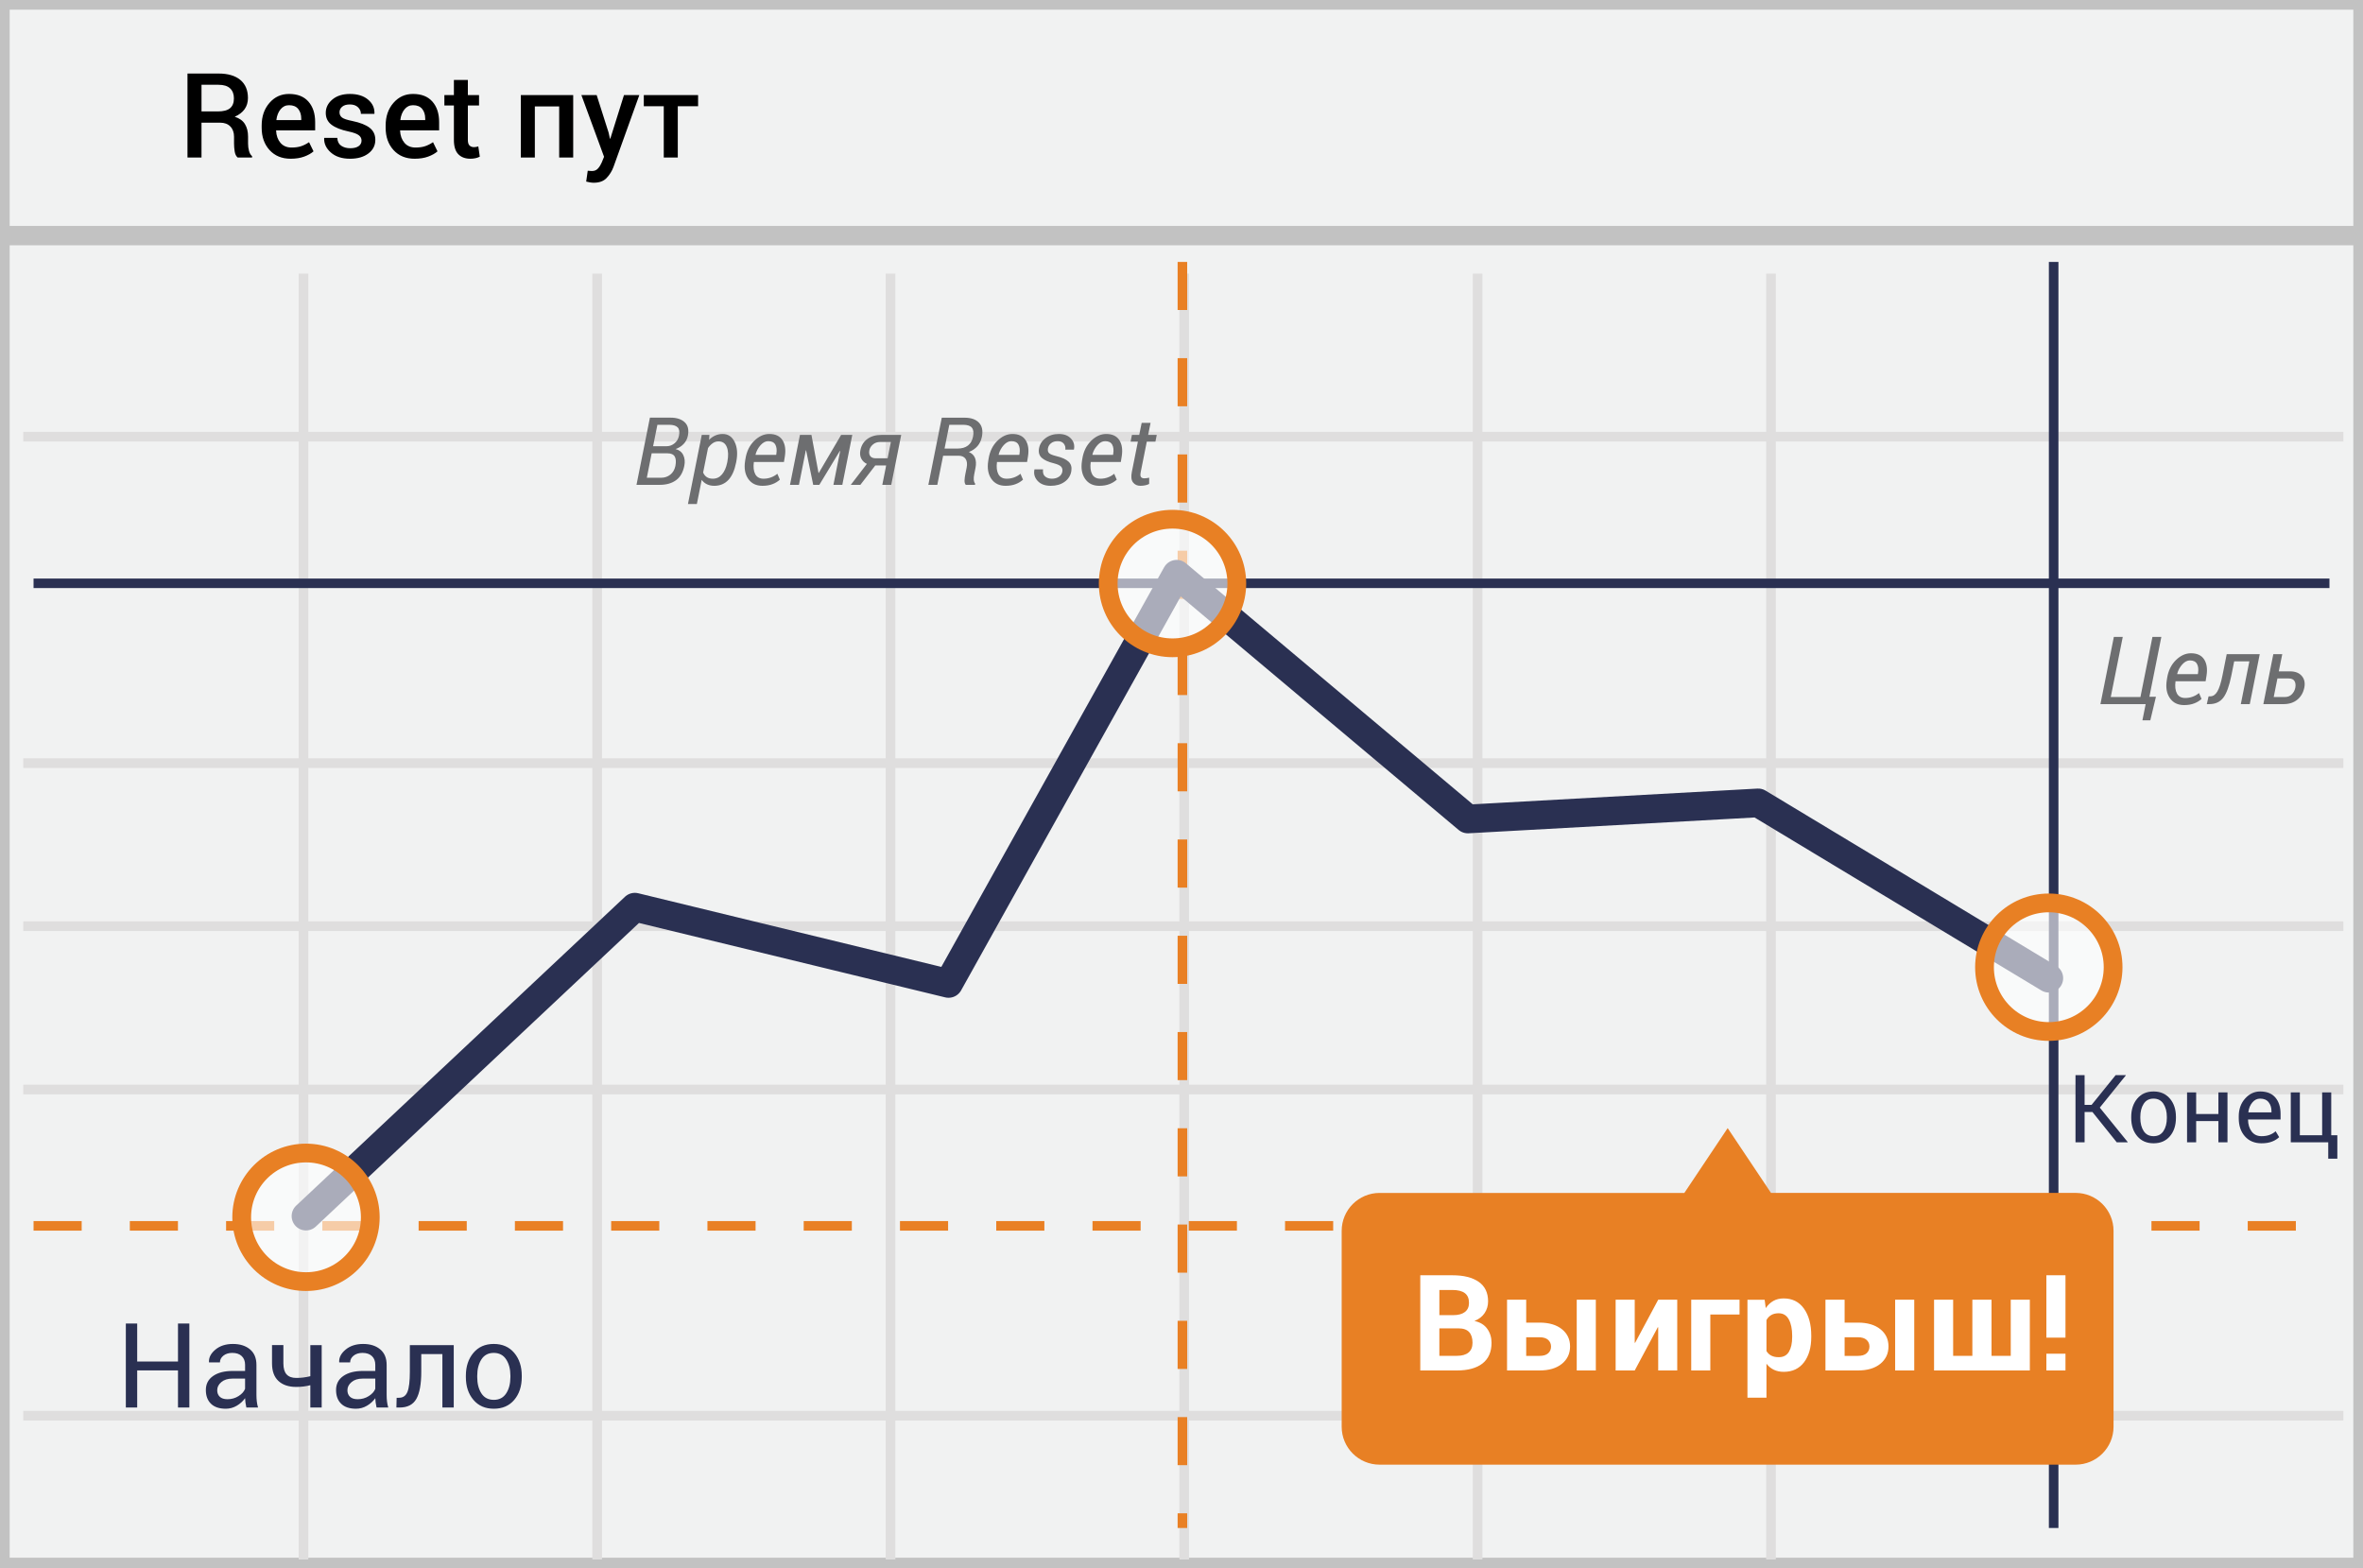
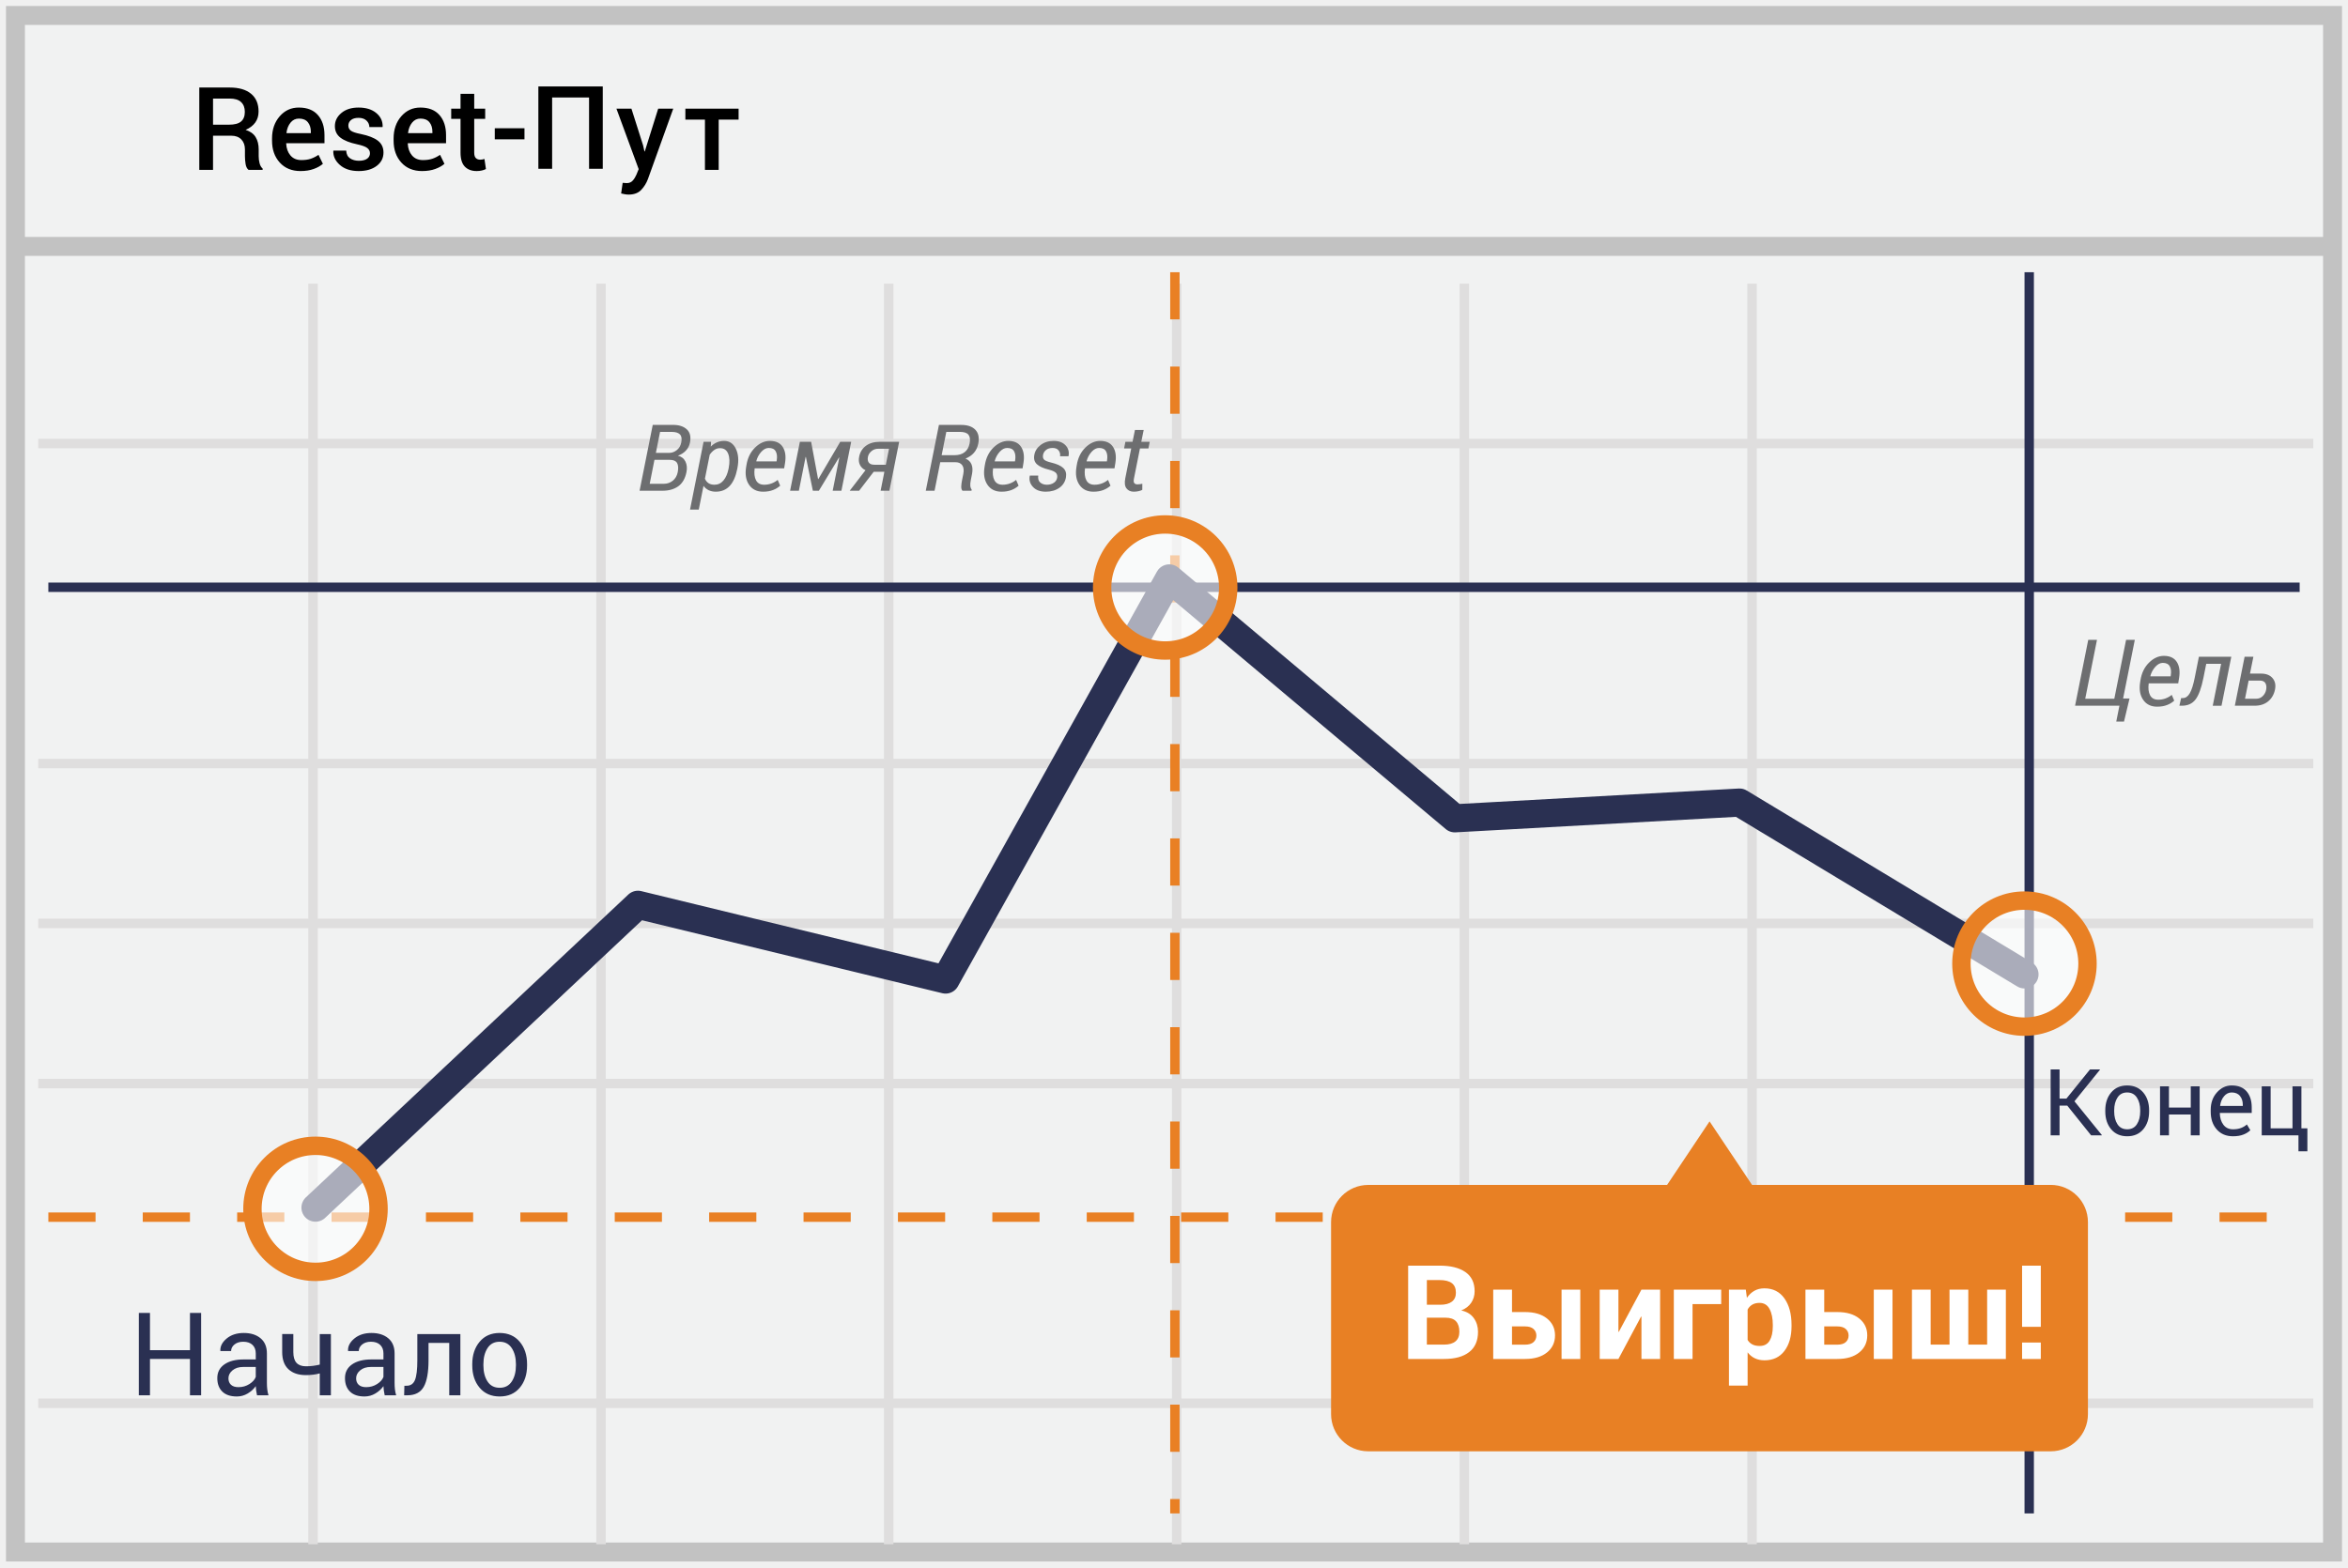
- <svg xmlns="http://www.w3.org/2000/svg" width="300" height="199" viewBox="0 0 300 199">
-   <g fill="none" fill-rule="evenodd">
+ <svg xmlns="http://www.w3.org/2000/svg" width="304" height="203" viewBox="0 0 304 203">
+   <g transform="translate(2 2)" fill="none" fill-rule="evenodd">
    <path stroke="#C2C2C2" stroke-width="2.455" fill="#F1F2F2" fill-rule="nonzero" d="M300 0v199H0V0z" />
    <path d="M2.954 55.442h294.553M2.954 96.89h294.553M2.954 138.334h294.553M2.954 179.74h294.553M38.529 34.739V198M75.815 34.739V198M113.06 34.739V198m37.284-163.261V198m37.247-163.261V198M224.84 34.739V198M2.954 117.592h294.553" stroke="#DFDEDE" stroke-width="1.227" />
    <path d="M.826 29.914h298.809" stroke="#C2C2C2" stroke-width="2.455" fill="#F1F2F2" fill-rule="nonzero" />
    <path d="M150.115 33.252V194" stroke="#E98024" stroke-width="1.215" stroke-linejoin="round" stroke-dasharray="6.111" />
    <path d="M260.726 33.252V194M4.259 74.06h291.482" stroke="#2A3052" stroke-width="1.215" stroke-linejoin="round" />
    <path d="M4.26 155.637h291.48" stroke="#E98024" stroke-width="1.215" stroke-linejoin="round" stroke-dasharray="6.111" />
    <path stroke="#2A3052" stroke-width="3.644" stroke-linecap="round" stroke-linejoin="round" d="M38.848 154.4l41.748-39.219 39.83 9.678 28.96-51.948 36.97 31.067 36.859-2.037 36.896 22.252" />
-     <circle cx="11.626" cy="9.57" r="8.163" opacity=".6" transform="translate(248.485 113.23)" fill="#FFF" fill-rule="nonzero" />
+     <circle cx="8.626" cy="8.57" r="8.163" opacity=".6" transform="translate(251.485 114.23)" fill="#FFF" fill-rule="nonzero" />
    <circle stroke="#E88024" stroke-width="2.381" cx="260.111" cy="122.8" r="8.163" />
-     <circle cx="8.881" cy="11.696" r="8.163" opacity=".6" transform="translate(29.967 142.86)" fill="#FFF" fill-rule="nonzero" />
+     <circle cx="8.881" cy="8.696" r="8.163" opacity=".6" transform="translate(29.967 145.86)" fill="#FFF" fill-rule="nonzero" />
    <circle stroke="#E88024" stroke-width="2.381" cx="38.848" cy="154.556" r="8.163" />
-     <circle cx="11.485" cy="9.004" r="8.163" opacity=".6" transform="translate(137.374 65.081)" fill="#FFF" fill-rule="nonzero" />
+     <circle cx="8.485" cy="9.004" r="8.163" opacity=".6" transform="translate(140.374 65.081)" fill="#FFF" fill-rule="nonzero" />
    <circle stroke="#E88024" stroke-width="2.381" cx="148.859" cy="74.085" r="8.163" />
    <path d="M263.515 151.456H224.84l-5.5-8.226-5.5 8.23h-38.69a4.815 4.815 0 0 0-4.814 4.814v24.87a4.815 4.815 0 0 0 4.815 4.815h88.363a4.815 4.815 0 0 0 4.815-4.815V156.27a4.815 4.815 0 0 0-4.815-4.814z" fill="#E88024" fill-rule="nonzero" />
-     <path d="M25.582 15.576V20h-1.78V9.336h3.94c1.192 0 2.113.268 2.762.806.65.537.974 1.303.974 2.3 0 .551-.143 1.026-.428 1.424-.286.398-.702.717-1.25.956.601.19 1.034.501 1.297.934.264.432.396.963.396 1.593v.886c0 .312.039.618.117.915.078.298.21.525.395.682V20h-1.83c-.196-.161-.322-.415-.378-.762a6.362 6.362 0 0 1-.084-1.018v-.857c0-.547-.156-.981-.469-1.303-.312-.323-.742-.484-1.289-.484h-2.373zm0-1.428h2.065c.713 0 1.233-.137 1.56-.41.328-.274.491-.691.491-1.253 0-.537-.16-.958-.483-1.263-.322-.305-.813-.458-1.472-.458h-2.16v3.384zm11.323 6.006c-1.123 0-2.018-.368-2.684-1.102-.667-.735-1-1.679-1-2.831v-.293c0-1.153.331-2.108.993-2.868.661-.759 1.49-1.136 2.486-1.131 1.07 0 1.889.323 2.457.97.57.647.854 1.515.854 2.604v1.047h-4.944l-.015.037c.03.63.214 1.145.553 1.545.34.4.81.6 1.41.6.479 0 .889-.058 1.23-.175.342-.117.672-.286.99-.505l.57 1.164c-.297.264-.693.486-1.186.667-.493.18-1.064.27-1.714.27zm-.205-6.797c-.44 0-.8.174-1.084.524-.283.349-.459.792-.527 1.329l.015.037h3.142v-.184c0-.502-.129-.913-.385-1.23-.256-.317-.643-.476-1.16-.476zm9.2 4.49c0-.274-.118-.5-.352-.681-.235-.181-.672-.34-1.311-.477-.947-.2-1.664-.484-2.15-.853-.486-.368-.729-.87-.729-1.505 0-.664.281-1.23.843-1.7.561-.468 1.301-.702 2.219-.702.967 0 1.735.238 2.303.714.57.476.841 1.065.817 1.769l-.015.044H45.82c0-.328-.125-.608-.374-.843-.249-.234-.59-.351-1.025-.351-.43 0-.757.096-.981.289a.898.898 0 0 0-.337.707c0 .278.106.5.318.663.213.163.643.308 1.293.435.996.206 1.735.495 2.215.868.481.374.722.883.722 1.527 0 .713-.294 1.292-.883 1.736-.588.445-1.363.667-2.325.667-1.03 0-1.843-.264-2.439-.791-.596-.528-.879-1.133-.85-1.817l.015-.044h1.655c.02.46.186.794.498 1.004.313.21.694.315 1.143.315.459 0 .813-.088 1.062-.264a.827.827 0 0 0 .373-.71zm6.745 2.307c-1.123 0-2.018-.368-2.684-1.102-.667-.735-1-1.679-1-2.831v-.293c0-1.153.33-2.108.992-2.868.662-.759 1.49-1.136 2.487-1.131 1.07 0 1.888.323 2.457.97.57.647.854 1.515.854 2.604v1.047h-4.944l-.015.037c.03.63.214 1.145.553 1.545.34.4.81.6 1.41.6.478 0 .889-.058 1.23-.175.342-.117.672-.286.99-.505l.57 1.164c-.297.264-.693.486-1.186.667-.493.18-1.065.27-1.714.27zm-.205-6.797c-.44 0-.8.174-1.084.524-.283.349-.459.792-.527 1.329l.014.037h3.142v-.184c0-.502-.128-.913-.384-1.23-.256-.317-.643-.476-1.161-.476zm6.958-3.208v1.926h1.42v1.319h-1.42v4.38c0 .327.07.56.212.699.142.14.33.209.564.209a1.736 1.736 0 0 0 .55-.095l.19 1.303a2.041 2.041 0 0 1-.542.194c-.21.047-.427.07-.652.07-.654 0-1.167-.192-1.538-.575-.37-.383-.556-.985-.556-1.806v-4.38h-1.209v-1.318h1.209V10.15h1.772zM72.772 20h-1.78v-6.49h-3.09V20h-1.78v-7.925h6.65V20zm4.49-3.179l.176.791h.043l1.736-5.537h1.949l-3.282 9.126a4.069 4.069 0 0 1-.886 1.414c-.38.39-.92.586-1.619.586-.146 0-.304-.015-.472-.044a6.842 6.842 0 0 1-.487-.103l.198-1.377.27.022c.118.01.206.015.264.015.323 0 .58-.11.773-.33.193-.22.35-.473.472-.761l.293-.718-2.878-7.83h1.941l1.509 4.746zm11.367-3.332H86.05V20h-1.78v-6.511h-2.534v-1.414h6.892v1.414z" fill="#000" />
-     <path d="M24.04 178.705h-1.443v-4.71h-5.179v4.71h-1.442v-10.664h1.442v4.82h5.179v-4.82h1.443v10.664zm7.236 0c-.049-.24-.087-.45-.114-.633a4.65 4.65 0 0 1-.047-.553c-.269.38-.62.7-1.051.955a2.688 2.688 0 0 1-1.396.385c-.825 0-1.453-.211-1.886-.634-.432-.422-.648-1.004-.648-1.746 0-.757.307-1.35.92-1.777.612-.427 1.444-.64 2.493-.64h1.568v-.784c0-.464-.142-.831-.425-1.102-.283-.271-.684-.407-1.201-.407-.464 0-.841.119-1.132.355-.29.237-.436.522-.436.854h-1.377l-.014-.044c-.03-.576.243-1.104.816-1.582.574-.479 1.315-.718 2.223-.718.899 0 1.621.228 2.168.685.547.456.82 1.114.82 1.974v3.815c0 .284.015.557.045.82.029.264.083.523.16.777h-1.486zm-2.395-1.055c.522 0 .994-.134 1.413-.402.42-.269.694-.577.82-.923v-1.29h-1.618c-.581 0-1.046.147-1.395.44-.35.293-.524.637-.524 1.033 0 .351.11.63.33.835.22.205.544.307.974.307zm11.96 1.055h-1.443v-2.834a6.561 6.561 0 0 1-.856.164 7.569 7.569 0 0 1-.938.055c-.957 0-1.708-.251-2.252-.754-.545-.503-.817-1.248-.817-2.234v-2.329h1.443v2.33c0 .634.137 1.1.41 1.398.274.298.679.447 1.216.447a7.116 7.116 0 0 0 1.794-.22v-3.948h1.443v7.925zm6.966 0c-.05-.24-.087-.45-.114-.633a4.65 4.65 0 0 1-.047-.553c-.269.38-.62.7-1.052.955a2.688 2.688 0 0 1-1.395.385c-.825 0-1.454-.211-1.886-.634-.432-.422-.648-1.004-.648-1.746 0-.757.306-1.35.92-1.777.612-.427 1.443-.64 2.493-.64h1.568v-.784c0-.464-.142-.831-.425-1.102-.284-.271-.684-.407-1.201-.407-.464 0-.842.119-1.132.355-.29.237-.436.522-.436.854h-1.377l-.014-.044c-.03-.576.242-1.104.816-1.582.574-.479 1.315-.718 2.223-.718.899 0 1.621.228 2.168.685.547.456.82 1.114.82 1.974v3.815c0 .284.015.557.044.82.03.264.083.523.161.777h-1.486zm-2.395-1.055c.522 0 .993-.134 1.413-.402.42-.269.694-.577.82-.923v-1.29h-1.618c-.581 0-1.046.147-1.395.44-.35.293-.524.637-.524 1.033 0 .351.11.63.33.835.22.205.544.307.974.307zm12.194-6.87v7.925h-1.442v-6.782h-2.681v2.241c0 1.563-.208 2.71-.623 3.443-.415.732-1.123 1.098-2.124 1.098h-.41l.03-1.23.3-.008c.512 0 .87-.25 1.073-.75.202-.5.304-1.352.304-2.553v-3.384h5.573zm1.539 3.89c0-1.172.317-2.138.952-2.897.634-.76 1.496-1.14 2.585-1.14 1.099 0 1.967.38 2.604 1.136.637.757.956 1.724.956 2.9v.162c0 1.181-.318 2.148-.952 2.9-.635.752-1.5 1.128-2.593 1.128-1.094 0-1.96-.377-2.597-1.132-.637-.754-.955-1.72-.955-2.896v-.161zm1.442.16c0 .84.177 1.534.531 2.08.354.548.88.821 1.579.821.688 0 1.21-.273 1.567-.82.357-.547.535-1.24.535-2.08v-.161c0-.83-.18-1.521-.539-2.073-.358-.552-.885-.828-1.578-.828-.688 0-1.21.276-1.564.828-.354.552-.53 1.242-.53 2.073v.16zM265.652 141.185h-.996v3.85H263.5v-8.532h1.155v3.774h.89l3.053-3.774h1.277l.018.03-3.31 4.095 3.55 4.377-.017.03h-1.377l-3.088-3.85zm4.922.621c0-.937.254-1.71.761-2.317.508-.608 1.198-.911 2.069-.911.879 0 1.573.302 2.083.908.51.605.764 1.379.764 2.32v.13c0 .944-.254 1.718-.761 2.32-.508.601-1.2.902-2.075.902-.875 0-1.567-.302-2.077-.905-.51-.604-.764-1.376-.764-2.318v-.129zm1.154.13c0 .671.142 1.226.425 1.663.283.438.704.656 1.262.656.551 0 .97-.218 1.254-.656.286-.437.428-.992.428-1.664v-.129c0-.664-.143-1.217-.43-1.658-.288-.441-.709-.662-1.263-.662-.551 0-.968.22-1.251.662-.283.441-.425.994-.425 1.658v.13zm11.068 3.099h-1.154v-2.696h-2.824v2.696h-1.155v-6.34h1.155v2.742h2.824v-2.742h1.154v6.34zm4.319.123c-.883 0-1.585-.294-2.107-.882-.521-.588-.782-1.35-.782-2.288v-.258c0-.902.269-1.653.806-2.253.537-.6 1.173-.9 1.907-.9.855 0 1.502.259 1.94.774.437.516.656 1.203.656 2.063v.72h-4.114l-.017.03c.011.609.166 1.11.463 1.503.296.392.713.588 1.248.588.39 0 .733-.055 1.028-.167.295-.11.55-.264.765-.46l.45.75a2.682 2.682 0 0 1-.896.557c-.37.149-.82.223-1.347.223zm-.176-5.672c-.387 0-.717.163-.99.49-.274.325-.442.735-.504 1.227l.011.029h2.924v-.152c0-.453-.12-.832-.363-1.137-.242-.305-.602-.457-1.078-.457zm3.89-.791h1.155v5.437h2.83v-5.437h1.154v5.437h.774v2.977h-1.155v-2.074h-4.757v-6.34z" fill="#2A3052" />
-     <path d="M268.37 80.867h1.13l-1.523 7.629h3.767l1.524-7.63h1.13l-1.517 7.6h.832l-.715 2.989h-1.002l.41-2.057h-5.742l1.705-8.531zm8.917 8.654c-.797 0-1.4-.296-1.807-.888-.409-.591-.538-1.352-.39-2.282l.041-.258c.148-.937.519-1.697 1.11-2.279.592-.582 1.232-.873 1.92-.873.777 0 1.333.26 1.67.78.335.519.437 1.204.304 2.056l-.117.72h-3.82c-.087.65-.027 1.165.178 1.548.205.382.556.574 1.052.574a2.714 2.714 0 0 0 1.752-.627l.322.75a2.9 2.9 0 0 1-.914.557c-.371.148-.805.222-1.3.222zm.733-5.672c-.328 0-.646.164-.952.493a2.857 2.857 0 0 0-.66 1.218l.018.035h2.607l.024-.152c.074-.473.03-.856-.135-1.151-.164-.295-.465-.443-.902-.443zm8.87-.79l-1.265 6.34h-1.137l1.084-5.427h-1.927l-.358 1.793c-.265 1.328-.605 2.266-1.02 2.813-.413.547-1.007.82-1.78.82h-.317l.223-.984.217-.006c.359 0 .66-.206.902-.618.242-.412.457-1.087.644-2.025l.54-2.707h4.195zm2.42 2.179h1.436c.653 0 1.146.193 1.48.58.334.387.442.879.325 1.477-.133.648-.429 1.16-.888 1.538-.459.377-1.042.565-1.749.565h-2.566l1.265-6.34h1.137l-.44 2.18zm-.175.902l-.469 2.356h1.43c.344 0 .63-.113.861-.34.23-.227.38-.5.445-.82.067-.336.037-.62-.09-.85-.127-.23-.376-.346-.747-.346h-1.43z" fill="#6D6E70" />
-     <path d="M180.315 174v-12.086h4.084c1.422 0 2.531.277 3.328.83.797.554 1.196 1.38 1.196 2.482 0 .559-.149 1.058-.445 1.498-.296.44-.726.771-1.29.992.725.155 1.268.487 1.63.996.363.51.544 1.099.544 1.768 0 1.157-.381 2.033-1.145 2.628-.764.595-1.846.892-3.246.892h-4.656zm2.423-5.346v3.487h2.233c.642 0 1.132-.14 1.47-.42.337-.279.506-.693.506-1.24 0-.593-.144-1.045-.432-1.358-.287-.312-.741-.469-1.361-.469h-2.416zm0-1.676h1.744c.647 0 1.145-.133 1.494-.399.348-.266.523-.653.523-1.162 0-.559-.176-.971-.527-1.237-.352-.265-.876-.398-1.573-.398h-1.66v3.196zm11.024.946h1.685c1.206 0 2.155.278 2.847.834.692.556 1.038 1.285 1.038 2.187 0 .913-.346 1.65-1.038 2.212-.692.562-1.64.843-2.847.843h-4.117v-8.981h2.432v2.905zm8.84 6.076h-2.424v-8.981h2.424V174zm-8.84-4.217v2.366h1.685c.492 0 .86-.11 1.104-.332.243-.221.365-.506.365-.855 0-.338-.122-.618-.365-.843-.244-.224-.612-.336-1.104-.336h-1.685zm16.76-4.764h2.415V174h-2.416v-5.479l-.05-.008-2.93 5.487h-2.424v-8.981h2.424v5.461l.05.009 2.93-5.47zm10.325 1.876h-3.71V174h-2.424v-8.981h6.134v1.876zm9.106 2.863c0 1.328-.307 2.396-.921 3.204-.614.808-1.472 1.212-2.573 1.212-.47 0-.889-.087-1.254-.261a2.574 2.574 0 0 1-.938-.768v4.308h-2.415V165.02h2.183l.14 1.062c.267-.393.586-.696.96-.909.373-.213.809-.32 1.307-.32 1.112 0 1.976.435 2.59 1.304.614.869.921 2.011.921 3.428v.174zm-2.424-.174c0-.847-.14-1.533-.423-2.059-.282-.525-.714-.788-1.295-.788-.365 0-.676.075-.934.224a1.6 1.6 0 0 0-.61.64v3.934c.15.254.353.448.61.58.258.134.574.2.95.2.587 0 1.018-.23 1.292-.689.273-.46.41-1.082.41-1.868v-.174zm6.658-1.66h1.685c1.206 0 2.155.278 2.847.834.692.556 1.038 1.285 1.038 2.187 0 .913-.346 1.65-1.038 2.212-.692.562-1.64.843-2.847.843h-4.117v-8.981h2.432v2.905zm8.84 6.076h-2.424v-8.981h2.424V174zm-8.84-4.217v2.366h1.685c.492 0 .86-.11 1.104-.332.243-.221.365-.506.365-.855 0-.338-.122-.618-.365-.843-.244-.224-.612-.336-1.104-.336h-1.685zm13.779-4.764v7.122h2.44v-7.122h2.433v7.122h2.44v-7.122h2.424V174h-12.16v-8.981h2.423zm14.26 4.814h-2.423v-7.919h2.424v7.919zm0 4.167h-2.423v-2.125h2.424V174z" fill="#FFF" />
-     <path d="M80.807 61.557l1.705-8.53h2.625c.777 0 1.375.194 1.793.585.418.39.55.965.398 1.723a2.061 2.061 0 0 1-.539 1.037c-.277.289-.617.504-1.02.644.458.11.783.363.976.76.193.396.237.854.132 1.373-.168.832-.522 1.442-1.06 1.828-.54.387-1.223.58-2.051.58h-2.96zm1.927-4.002l-.615 3.1h1.828a1.8 1.8 0 0 0 1.157-.395c.33-.264.544-.63.642-1.1.102-.53.073-.93-.085-1.2-.158-.27-.468-.405-.929-.405h-1.998zm.182-.902h1.729c.351 0 .678-.12.981-.36.303-.24.495-.568.577-.982.098-.488.04-.84-.173-1.054-.213-.215-.571-.323-1.075-.323h-1.494l-.545 2.72zm10.535 2.092c-.195.976-.524 1.71-.987 2.2-.463.49-1.06.735-1.79.735-.34 0-.646-.064-.917-.193a1.717 1.717 0 0 1-.671-.562l-.615 3.07H87.34l1.752-8.777h.972l-.04.627a2.46 2.46 0 0 1 .788-.554c.29-.127.604-.19.94-.19.684 0 1.19.337 1.52 1.013.33.676.398 1.512.203 2.508l-.024.123zm-1.107-.123c.148-.758.126-1.378-.068-1.86-.193-.483-.546-.724-1.057-.724a1.26 1.26 0 0 0-.727.228 2.32 2.32 0 0 0-.603.627l-.621 3.1c.101.246.253.438.457.577.203.139.462.208.779.208.465 0 .851-.183 1.16-.548.309-.365.527-.86.656-1.485l.024-.123zm4.453 3.058c-.797 0-1.4-.295-1.808-.887-.408-.592-.538-1.353-.39-2.282l.042-.258c.148-.938.518-1.698 1.11-2.28.592-.582 1.231-.873 1.919-.873.777 0 1.334.26 1.67.78.336.52.437 1.205.305 2.056l-.118.721h-3.82c-.086.648-.026 1.164.179 1.547s.555.574 1.052.574a2.714 2.714 0 0 0 1.752-.627l.322.75a2.9 2.9 0 0 1-.914.557c-.371.148-.805.222-1.301.222zm.732-5.671c-.328 0-.645.164-.952.492a2.857 2.857 0 0 0-.659 1.219l.018.035h2.607l.023-.153c.075-.472.03-.856-.134-1.151-.164-.295-.465-.442-.903-.442zm6.387 4.03l.035.007 2.836-4.828h1.418l-1.266 6.34h-1.13l.855-4.296-.035-.011-2.608 4.306h-.779l-.902-4.382h-.035l-.873 4.382h-1.137l1.266-6.34h1.459l.896 4.823zm10.5-4.821l-1.266 6.34h-1.136l.492-2.462h-1.383l-1.893 2.461h-1.218l2.045-2.66a1.463 1.463 0 0 1-.721-.691c-.149-.305-.182-.654-.1-1.049.118-.605.41-1.08.88-1.424.468-.344 1.064-.515 1.786-.515h2.514zm-4.043 1.95c-.062.298-.026.542.108.733.135.192.376.287.724.287h1.483l.416-2.074h-1.377c-.352 0-.653.106-.903.32-.25.212-.4.457-.451.735zm9.363.692l-.738 3.697h-1.137l1.705-8.525h2.9c.813 0 1.42.211 1.82.633.4.422.525 1.02.372 1.793-.097.472-.284.867-.56 1.183-.275.317-.639.567-1.092.75.383.16.642.412.78.756.136.344.157.756.064 1.237l-.159.802c-.058.282-.08.523-.064.724.016.201.076.37.182.507l-.03.14h-1.166c-.117-.132-.17-.326-.158-.58.012-.254.047-.521.106-.802l.158-.78c.097-.488.054-.866-.13-1.133-.183-.268-.48-.402-.89-.402h-1.963zm.182-.908h1.652c.547 0 .986-.128 1.316-.384.33-.256.546-.63.647-1.122.102-.508.055-.887-.14-1.137-.196-.25-.565-.375-1.108-.375h-1.764l-.603 3.018zm7.746 4.728c-.797 0-1.4-.295-1.808-.887-.408-.592-.538-1.353-.39-2.282l.042-.258c.148-.938.518-1.698 1.11-2.28.592-.582 1.232-.873 1.92-.873.776 0 1.333.26 1.669.78.336.52.438 1.205.305 2.056l-.117.721h-3.82c-.087.648-.027 1.164.178 1.547s.556.574 1.052.574a2.714 2.714 0 0 0 1.752-.627l.322.75a2.9 2.9 0 0 1-.914.557c-.371.148-.805.222-1.3.222zm.732-5.671c-.328 0-.645.164-.952.492a2.857 2.857 0 0 0-.659 1.219l.018.035h2.607l.024-.153c.074-.472.029-.856-.135-1.151-.164-.295-.465-.442-.903-.442zm6.475 3.867c.043-.262-.01-.473-.158-.633-.149-.16-.457-.3-.926-.422-.691-.168-1.198-.396-1.52-.685-.323-.29-.443-.68-.36-1.172.085-.536.36-.98.825-1.333.465-.354 1.03-.53 1.694-.53.664 0 1.176.19 1.535.574.36.382.488.841.387 1.377l-.018.035h-1.084a.92.92 0 0 0-.187-.753c-.172-.217-.43-.325-.774-.325-.351 0-.637.09-.855.272a1.036 1.036 0 0 0-.387.648c-.043.261.003.46.138.597.134.137.44.264.917.381.722.172 1.242.405 1.558.7.317.295.436.69.358 1.187a2.02 2.02 0 0 1-.856 1.38c-.476.338-1.062.506-1.758.506-.726 0-1.28-.207-1.664-.62-.382-.415-.52-.891-.41-1.43l.012-.035h1.084c-.05.41.037.71.264.899.226.19.511.284.855.284.355 0 .655-.084.9-.252a.956.956 0 0 0 .43-.65zm4.693 1.804c-.796 0-1.399-.295-1.807-.887-.408-.592-.538-1.353-.39-2.282l.041-.258c.149-.938.519-1.698 1.11-2.28.592-.582 1.232-.873 1.92-.873.777 0 1.333.26 1.67.78.335.52.437 1.205.304 2.056l-.117.721h-3.82c-.086.648-.027 1.164.178 1.547s.556.574 1.052.574a2.714 2.714 0 0 0 1.752-.627l.322.75a2.9 2.9 0 0 1-.914.557c-.37.148-.804.222-1.3.222zm.733-5.671c-.328 0-.646.164-.952.492a2.857 2.857 0 0 0-.66 1.219l.018.035h2.608l.023-.153c.074-.472.03-.856-.135-1.151-.164-.295-.465-.442-.902-.442zm5.777-2.32l-.31 1.529h1.095l-.17.855h-1.095l-.768 3.85c-.066.316-.056.53.03.641.085.112.224.167.415.167.09 0 .199-.009.326-.026.127-.018.227-.036.301-.056l-.005.791c-.114.07-.275.128-.484.173a2.936 2.936 0 0 1-.618.067c-.41 0-.726-.144-.946-.433-.221-.29-.27-.73-.15-1.324l.768-3.85h-.926l.17-.855h.926l.31-1.53h1.131z" fill="#6D6E70" />
+     <path d="M25.582 15.576V20h-1.78V9.336h3.94c1.192 0 2.113.268 2.762.806.65.537.974 1.303.974 2.3 0 .551-.143 1.026-.428 1.424-.286.398-.702.717-1.25.956.601.19 1.034.501 1.297.934.264.432.396.963.396 1.593v.886c0 .312.039.618.117.915.078.298.21.525.395.682V20h-1.83c-.196-.161-.322-.415-.378-.762a6.362 6.362 0 0 1-.084-1.018v-.857c0-.547-.156-.981-.469-1.303-.312-.323-.742-.484-1.289-.484h-2.373zm0-1.428h2.065c.713 0 1.233-.137 1.56-.41.328-.274.491-.691.491-1.253 0-.537-.16-.958-.483-1.263-.322-.305-.813-.458-1.472-.458h-2.16v3.384zm11.323 6.006c-1.123 0-2.018-.368-2.684-1.102-.667-.735-1-1.679-1-2.831v-.293c0-1.153.331-2.108.993-2.868.661-.759 1.49-1.136 2.486-1.131 1.07 0 1.889.323 2.457.97.57.647.854 1.515.854 2.604v1.047h-4.944l-.015.037c.03.63.214 1.145.553 1.545.34.4.81.6 1.41.6.479 0 .889-.058 1.23-.175.342-.117.672-.286.99-.505l.57 1.164c-.297.264-.693.486-1.186.667-.493.18-1.064.27-1.714.27zm-.205-6.797c-.44 0-.8.174-1.084.524-.283.349-.459.792-.527 1.329l.015.037h3.142v-.184c0-.502-.129-.913-.385-1.23-.256-.317-.643-.476-1.16-.476zm9.2 4.49c0-.274-.118-.5-.352-.681-.235-.181-.672-.34-1.311-.477-.947-.2-1.664-.484-2.15-.853-.486-.368-.729-.87-.729-1.505 0-.664.281-1.23.843-1.7.561-.468 1.301-.702 2.219-.702.967 0 1.735.238 2.303.714.57.476.841 1.065.817 1.769l-.015.044H45.82c0-.328-.125-.608-.374-.843-.249-.234-.59-.351-1.025-.351-.43 0-.757.096-.981.289a.898.898 0 0 0-.337.707c0 .278.106.5.318.663.213.163.643.308 1.293.435.996.206 1.735.495 2.215.868.481.374.722.883.722 1.527 0 .713-.294 1.292-.883 1.736-.588.445-1.363.667-2.325.667-1.03 0-1.843-.264-2.439-.791-.596-.528-.879-1.133-.85-1.817l.015-.044h1.655c.02.46.186.794.498 1.004.313.21.694.315 1.143.315.459 0 .813-.088 1.062-.264a.827.827 0 0 0 .373-.71zm6.745 2.307c-1.123 0-2.018-.368-2.684-1.102-.667-.735-1-1.679-1-2.831v-.293c0-1.153.33-2.108.992-2.868.662-.759 1.49-1.136 2.487-1.131 1.07 0 1.888.323 2.457.97.57.647.854 1.515.854 2.604v1.047h-4.944l-.015.037c.03.63.214 1.145.553 1.545.34.4.81.6 1.41.6.478 0 .889-.058 1.23-.175.342-.117.672-.286.99-.505l.57 1.164c-.297.264-.693.486-1.186.667-.493.18-1.065.27-1.714.27zm-.205-6.797c-.44 0-.8.174-1.084.524-.283.349-.459.792-.527 1.329l.014.037h3.142v-.184c0-.502-.128-.913-.384-1.23-.256-.317-.643-.476-1.161-.476zm6.958-3.208v1.926h1.42v1.319h-1.42v4.38c0 .327.07.56.212.699.142.14.33.209.564.209a1.736 1.736 0 0 0 .55-.095l.19 1.303a2.041 2.041 0 0 1-.542.194c-.21.047-.427.07-.652.07-.654 0-1.167-.192-1.538-.575-.37-.383-.556-.985-.556-1.806v-4.38h-1.209v-1.318h1.209V10.15h1.772zm21.864 6.672l.176.791h.043l1.736-5.537h1.949l-3.282 9.126a4.069 4.069 0 0 1-.886 1.414c-.38.39-.92.586-1.619.586-.146 0-.304-.015-.472-.044a6.842 6.842 0 0 1-.487-.103l.198-1.377.27.022c.118.01.206.015.264.015.323 0 .58-.11.773-.33.193-.22.35-.473.472-.761l.293-.718-2.878-7.83h1.941l1.509 4.746zm12.367-3.332H91.05V20h-1.78v-6.511h-2.534v-1.414h6.892v1.414z" fill="#000" fill-rule="nonzero" />
+     <path d="M24.04 178.705h-1.443v-4.71h-5.179v4.71h-1.442v-10.664h1.442v4.82h5.179v-4.82h1.443v10.664zm7.236 0c-.049-.24-.087-.45-.114-.633a4.65 4.65 0 0 1-.047-.553c-.269.38-.62.7-1.051.955a2.688 2.688 0 0 1-1.396.385c-.825 0-1.453-.211-1.886-.634-.432-.422-.648-1.004-.648-1.746 0-.757.307-1.35.92-1.777.612-.427 1.444-.64 2.493-.64h1.568v-.784c0-.464-.142-.831-.425-1.102-.283-.271-.684-.407-1.201-.407-.464 0-.841.119-1.132.355-.29.237-.436.522-.436.854h-1.377l-.014-.044c-.03-.576.243-1.104.816-1.582.574-.479 1.315-.718 2.223-.718.899 0 1.621.228 2.168.685.547.456.82 1.114.82 1.974v3.815c0 .284.015.557.045.82.029.264.083.523.16.777h-1.486zm-2.395-1.055c.522 0 .994-.134 1.413-.402.42-.269.694-.577.82-.923v-1.29h-1.618c-.581 0-1.046.147-1.395.44-.35.293-.524.637-.524 1.033 0 .351.11.63.33.835.22.205.544.307.974.307zm11.96 1.055h-1.443v-2.834a6.561 6.561 0 0 1-.856.164 7.569 7.569 0 0 1-.938.055c-.957 0-1.708-.251-2.252-.754-.545-.503-.817-1.248-.817-2.234v-2.329h1.443v2.33c0 .634.137 1.1.41 1.398.274.298.679.447 1.216.447a7.116 7.116 0 0 0 1.794-.22v-3.948h1.443v7.925zm6.966 0c-.05-.24-.087-.45-.114-.633a4.65 4.65 0 0 1-.047-.553c-.269.38-.62.7-1.052.955a2.688 2.688 0 0 1-1.395.385c-.825 0-1.454-.211-1.886-.634-.432-.422-.648-1.004-.648-1.746 0-.757.306-1.35.92-1.777.612-.427 1.443-.64 2.493-.64h1.568v-.784c0-.464-.142-.831-.425-1.102-.284-.271-.684-.407-1.201-.407-.464 0-.842.119-1.132.355-.29.237-.436.522-.436.854h-1.377l-.014-.044c-.03-.576.242-1.104.816-1.582.574-.479 1.315-.718 2.223-.718.899 0 1.621.228 2.168.685.547.456.82 1.114.82 1.974v3.815c0 .284.015.557.044.82.03.264.083.523.161.777h-1.486zm-2.395-1.055c.522 0 .993-.134 1.413-.402.42-.269.694-.577.82-.923v-1.29h-1.618c-.581 0-1.046.147-1.395.44-.35.293-.524.637-.524 1.033 0 .351.11.63.33.835.22.205.544.307.974.307zm12.194-6.87v7.925h-1.442v-6.782h-2.681v2.241c0 1.563-.208 2.71-.623 3.443-.415.732-1.123 1.098-2.124 1.098h-.41l.03-1.23.3-.008c.512 0 .87-.25 1.073-.75.202-.5.304-1.352.304-2.553v-3.384h5.573zm1.539 3.89c0-1.172.317-2.138.952-2.897.634-.76 1.496-1.14 2.585-1.14 1.099 0 1.967.38 2.604 1.136.637.757.956 1.724.956 2.9v.162c0 1.181-.318 2.148-.952 2.9-.635.752-1.5 1.128-2.593 1.128-1.094 0-1.96-.377-2.597-1.132-.637-.754-.955-1.72-.955-2.896v-.161zm1.442.16c0 .84.177 1.534.531 2.08.354.548.88.821 1.579.821.688 0 1.21-.273 1.567-.82.357-.547.535-1.24.535-2.08v-.161c0-.83-.18-1.521-.539-2.073-.358-.552-.885-.828-1.578-.828-.688 0-1.21.276-1.564.828-.354.552-.53 1.242-.53 2.073v.16zM265.652 141.185h-.996v3.85H263.5v-8.532h1.155v3.774h.89l3.053-3.774h1.277l.018.03-3.31 4.095 3.55 4.377-.017.03h-1.377l-3.088-3.85zm4.922.621c0-.937.254-1.71.761-2.317.508-.608 1.198-.911 2.069-.911.879 0 1.573.302 2.083.908.51.605.764 1.379.764 2.32v.13c0 .944-.254 1.718-.761 2.32-.508.601-1.2.902-2.075.902-.875 0-1.567-.302-2.077-.905-.51-.604-.764-1.376-.764-2.318v-.129zm1.154.13c0 .671.142 1.226.425 1.663.283.438.704.656 1.262.656.551 0 .97-.218 1.254-.656.286-.437.428-.992.428-1.664v-.129c0-.664-.143-1.217-.43-1.658-.288-.441-.709-.662-1.263-.662-.551 0-.968.22-1.251.662-.283.441-.425.994-.425 1.658v.13zm11.068 3.099h-1.154v-2.696h-2.824v2.696h-1.155v-6.34h1.155v2.742h2.824v-2.742h1.154v6.34zm4.319.123c-.883 0-1.585-.294-2.107-.882-.521-.588-.782-1.35-.782-2.288v-.258c0-.902.269-1.653.806-2.253.537-.6 1.173-.9 1.907-.9.855 0 1.502.259 1.94.774.437.516.656 1.203.656 2.063v.72h-4.114l-.017.03c.011.609.166 1.11.463 1.503.296.392.713.588 1.248.588.39 0 .733-.055 1.028-.167.295-.11.55-.264.765-.46l.45.75a2.682 2.682 0 0 1-.896.557c-.37.149-.82.223-1.347.223zm-.176-5.672c-.387 0-.717.163-.99.49-.274.325-.442.735-.504 1.227l.011.029h2.924v-.152c0-.453-.12-.832-.363-1.137-.242-.305-.602-.457-1.078-.457zm3.89-.791h1.155v5.437h2.83v-5.437h1.154v5.437h.774v2.977h-1.155v-2.074h-4.757v-6.34z" fill="#2A3052" fill-rule="nonzero" />
+     <path d="M268.37 80.867h1.13l-1.523 7.629h3.767l1.524-7.63h1.13l-1.517 7.6h.832l-.715 2.989h-1.002l.41-2.057h-5.742l1.705-8.531zm8.917 8.654c-.797 0-1.4-.296-1.807-.888-.409-.591-.538-1.352-.39-2.282l.041-.258c.148-.937.519-1.697 1.11-2.279.592-.582 1.232-.873 1.92-.873.777 0 1.333.26 1.67.78.335.519.437 1.204.304 2.056l-.117.72h-3.82c-.087.65-.027 1.165.178 1.548.205.382.556.574 1.052.574a2.714 2.714 0 0 0 1.752-.627l.322.75a2.9 2.9 0 0 1-.914.557c-.371.148-.805.222-1.3.222zm.733-5.672c-.328 0-.646.164-.952.493a2.857 2.857 0 0 0-.66 1.218l.018.035h2.607l.024-.152c.074-.473.03-.856-.135-1.151-.164-.295-.465-.443-.902-.443zm8.87-.79l-1.265 6.34h-1.137l1.084-5.427h-1.927l-.358 1.793c-.265 1.328-.605 2.266-1.02 2.813-.413.547-1.007.82-1.78.82h-.317l.223-.984.217-.006c.359 0 .66-.206.902-.618.242-.412.457-1.087.644-2.025l.54-2.707h4.195zm2.42 2.179h1.436c.653 0 1.146.193 1.48.58.334.387.442.879.325 1.477-.133.648-.429 1.16-.888 1.538-.459.377-1.042.565-1.749.565h-2.566l1.265-6.34h1.137l-.44 2.18zm-.175.902l-.469 2.356h1.43c.344 0 .63-.113.861-.34.23-.227.38-.5.445-.82.067-.336.037-.62-.09-.85-.127-.23-.376-.346-.747-.346h-1.43z" fill="#6D6E70" fill-rule="nonzero" />
+     <path d="M180.315 174v-12.086h4.084c1.422 0 2.531.277 3.328.83.797.554 1.196 1.38 1.196 2.482 0 .559-.149 1.058-.445 1.498-.296.44-.726.771-1.29.992.725.155 1.268.487 1.63.996.363.51.544 1.099.544 1.768 0 1.157-.381 2.033-1.145 2.628-.764.595-1.846.892-3.246.892h-4.656zm2.423-5.346v3.487h2.233c.642 0 1.132-.14 1.47-.42.337-.279.506-.693.506-1.24 0-.593-.144-1.045-.432-1.358-.287-.312-.741-.469-1.361-.469h-2.416zm0-1.676h1.744c.647 0 1.145-.133 1.494-.399.348-.266.523-.653.523-1.162 0-.559-.176-.971-.527-1.237-.352-.265-.876-.398-1.573-.398h-1.66v3.196zm11.024.946h1.685c1.206 0 2.155.278 2.847.834.692.556 1.038 1.285 1.038 2.187 0 .913-.346 1.65-1.038 2.212-.692.562-1.64.843-2.847.843h-4.117v-8.981h2.432v2.905zm8.84 6.076h-2.424v-8.981h2.424V174zm-8.84-4.217v2.366h1.685c.492 0 .86-.11 1.104-.332.243-.221.365-.506.365-.855 0-.338-.122-.618-.365-.843-.244-.224-.612-.336-1.104-.336h-1.685zm16.76-4.764h2.415V174h-2.416v-5.479l-.05-.008-2.93 5.487h-2.424v-8.981h2.424v5.461l.05.009 2.93-5.47zm10.325 1.876h-3.71V174h-2.424v-8.981h6.134v1.876zm9.106 2.863c0 1.328-.307 2.396-.921 3.204-.614.808-1.472 1.212-2.573 1.212-.47 0-.889-.087-1.254-.261a2.574 2.574 0 0 1-.938-.768v4.308h-2.415V165.02h2.183l.14 1.062c.267-.393.586-.696.96-.909.373-.213.809-.32 1.307-.32 1.112 0 1.976.435 2.59 1.304.614.869.921 2.011.921 3.428v.174zm-2.424-.174c0-.847-.14-1.533-.423-2.059-.282-.525-.714-.788-1.295-.788-.365 0-.676.075-.934.224a1.6 1.6 0 0 0-.61.64v3.934c.15.254.353.448.61.58.258.134.574.2.95.2.587 0 1.018-.23 1.292-.689.273-.46.41-1.082.41-1.868v-.174zm6.658-1.66h1.685c1.206 0 2.155.278 2.847.834.692.556 1.038 1.285 1.038 2.187 0 .913-.346 1.65-1.038 2.212-.692.562-1.64.843-2.847.843h-4.117v-8.981h2.432v2.905zm8.84 6.076h-2.424v-8.981h2.424V174zm-8.84-4.217v2.366h1.685c.492 0 .86-.11 1.104-.332.243-.221.365-.506.365-.855 0-.338-.122-.618-.365-.843-.244-.224-.612-.336-1.104-.336h-1.685zm13.779-4.764v7.122h2.44v-7.122h2.433v7.122h2.44v-7.122h2.424V174h-12.16v-8.981h2.423zm14.26 4.814h-2.423v-7.919h2.424v7.919zm0 4.167h-2.423v-2.125h2.424V174z" fill="#FFF" fill-rule="nonzero" />
+     <path d="M80.807 61.557l1.705-8.53h2.625c.777 0 1.375.194 1.793.585.418.39.55.965.398 1.723a2.061 2.061 0 0 1-.539 1.037c-.277.289-.617.504-1.02.644.458.11.783.363.976.76.193.396.237.854.132 1.373-.168.832-.522 1.442-1.06 1.828-.54.387-1.223.58-2.051.58h-2.96zm1.927-4.002l-.615 3.1h1.828a1.8 1.8 0 0 0 1.157-.395c.33-.264.544-.63.642-1.1.102-.53.073-.93-.085-1.2-.158-.27-.468-.405-.929-.405h-1.998zm.182-.902h1.729c.351 0 .678-.12.981-.36.303-.24.495-.568.577-.982.098-.488.04-.84-.173-1.054-.213-.215-.571-.323-1.075-.323h-1.494l-.545 2.72zm10.535 2.092c-.195.976-.524 1.71-.987 2.2-.463.49-1.06.735-1.79.735-.34 0-.646-.064-.917-.193a1.717 1.717 0 0 1-.671-.562l-.615 3.07H87.34l1.752-8.777h.972l-.04.627a2.46 2.46 0 0 1 .788-.554c.29-.127.604-.19.94-.19.684 0 1.19.337 1.52 1.013.33.676.398 1.512.203 2.508l-.024.123zm-1.107-.123c.148-.758.126-1.378-.068-1.86-.193-.483-.546-.724-1.057-.724a1.26 1.26 0 0 0-.727.228 2.32 2.32 0 0 0-.603.627l-.621 3.1c.101.246.253.438.457.577.203.139.462.208.779.208.465 0 .851-.183 1.16-.548.309-.365.527-.86.656-1.485l.024-.123zm4.453 3.058c-.797 0-1.4-.295-1.808-.887-.408-.592-.538-1.353-.39-2.282l.042-.258c.148-.938.518-1.698 1.11-2.28.592-.582 1.231-.873 1.919-.873.777 0 1.334.26 1.67.78.336.52.437 1.205.305 2.056l-.118.721h-3.82c-.086.648-.026 1.164.179 1.547s.555.574 1.052.574a2.714 2.714 0 0 0 1.752-.627l.322.75a2.9 2.9 0 0 1-.914.557c-.371.148-.805.222-1.301.222zm.732-5.671c-.328 0-.645.164-.952.492a2.857 2.857 0 0 0-.659 1.219l.018.035h2.607l.023-.153c.075-.472.03-.856-.134-1.151-.164-.295-.465-.442-.903-.442zm6.387 4.03l.035.007 2.836-4.828h1.418l-1.266 6.34h-1.13l.855-4.296-.035-.011-2.608 4.306h-.779l-.902-4.382h-.035l-.873 4.382h-1.137l1.266-6.34h1.459l.896 4.823zm10.5-4.821l-1.266 6.34h-1.136l.492-2.462h-1.383l-1.893 2.461h-1.218l2.045-2.66a1.463 1.463 0 0 1-.721-.691c-.149-.305-.182-.654-.1-1.049.118-.605.41-1.08.88-1.424.468-.344 1.064-.515 1.786-.515h2.514zm-4.043 1.95c-.062.298-.026.542.108.733.135.192.376.287.724.287h1.483l.416-2.074h-1.377c-.352 0-.653.106-.903.32-.25.212-.4.457-.451.735zm9.363.692l-.738 3.697h-1.137l1.705-8.525h2.9c.813 0 1.42.211 1.82.633.4.422.525 1.02.372 1.793-.097.472-.284.867-.56 1.183-.275.317-.639.567-1.092.75.383.16.642.412.78.756.136.344.157.756.064 1.237l-.159.802c-.058.282-.08.523-.064.724.016.201.076.37.182.507l-.03.14h-1.166c-.117-.132-.17-.326-.158-.58.012-.254.047-.521.106-.802l.158-.78c.097-.488.054-.866-.13-1.133-.183-.268-.48-.402-.89-.402h-1.963zm.182-.908h1.652c.547 0 .986-.128 1.316-.384.33-.256.546-.63.647-1.122.102-.508.055-.887-.14-1.137-.196-.25-.565-.375-1.108-.375h-1.764l-.603 3.018zm7.746 4.728c-.797 0-1.4-.295-1.808-.887-.408-.592-.538-1.353-.39-2.282l.042-.258c.148-.938.518-1.698 1.11-2.28.592-.582 1.232-.873 1.92-.873.776 0 1.333.26 1.669.78.336.52.438 1.205.305 2.056l-.117.721h-3.82c-.087.648-.027 1.164.178 1.547s.556.574 1.052.574a2.714 2.714 0 0 0 1.752-.627l.322.75a2.9 2.9 0 0 1-.914.557c-.371.148-.805.222-1.3.222zm.732-5.671c-.328 0-.645.164-.952.492a2.857 2.857 0 0 0-.659 1.219l.018.035h2.607l.024-.153c.074-.472.029-.856-.135-1.151-.164-.295-.465-.442-.903-.442zm6.475 3.867c.043-.262-.01-.473-.158-.633-.149-.16-.457-.3-.926-.422-.691-.168-1.198-.396-1.52-.685-.323-.29-.443-.68-.36-1.172.085-.536.36-.98.825-1.333.465-.354 1.03-.53 1.694-.53.664 0 1.176.19 1.535.574.36.382.488.841.387 1.377l-.018.035h-1.084a.92.92 0 0 0-.187-.753c-.172-.217-.43-.325-.774-.325-.351 0-.637.09-.855.272a1.036 1.036 0 0 0-.387.648c-.043.261.003.46.138.597.134.137.44.264.917.381.722.172 1.242.405 1.558.7.317.295.436.69.358 1.187a2.02 2.02 0 0 1-.856 1.38c-.476.338-1.062.506-1.758.506-.726 0-1.28-.207-1.664-.62-.382-.415-.52-.891-.41-1.43l.012-.035h1.084c-.05.41.037.71.264.899.226.19.511.284.855.284.355 0 .655-.084.9-.252a.956.956 0 0 0 .43-.65zm4.693 1.804c-.796 0-1.399-.295-1.807-.887-.408-.592-.538-1.353-.39-2.282l.041-.258c.149-.938.519-1.698 1.11-2.28.592-.582 1.232-.873 1.92-.873.777 0 1.333.26 1.67.78.335.52.437 1.205.304 2.056l-.117.721h-3.82c-.086.648-.027 1.164.178 1.547s.556.574 1.052.574a2.714 2.714 0 0 0 1.752-.627l.322.75a2.9 2.9 0 0 1-.914.557c-.37.148-.804.222-1.3.222zm.733-5.671c-.328 0-.646.164-.952.492a2.857 2.857 0 0 0-.66 1.219l.018.035h2.608l.023-.153c.074-.472.03-.856-.135-1.151-.164-.295-.465-.442-.902-.442zm5.777-2.32l-.31 1.529h1.095l-.17.855h-1.095l-.768 3.85c-.066.316-.056.53.03.641.085.112.224.167.415.167.09 0 .199-.009.326-.026.127-.018.227-.036.301-.056l-.005.791c-.114.07-.275.128-.484.173a2.936 2.936 0 0 1-.618.067c-.41 0-.726-.144-.946-.433-.221-.29-.27-.73-.15-1.324l.768-3.85h-.926l.17-.855h.926l.31-1.53h1.131z" fill="#6D6E70" fill-rule="nonzero" />
+     <path fill="#000" d="M65.905 16.044H62.06V14.61h3.845zM76.04 19.86h-1.773v-9.235h-4.783v9.235h-1.78V9.196h8.336z" />
  </g>
</svg>
